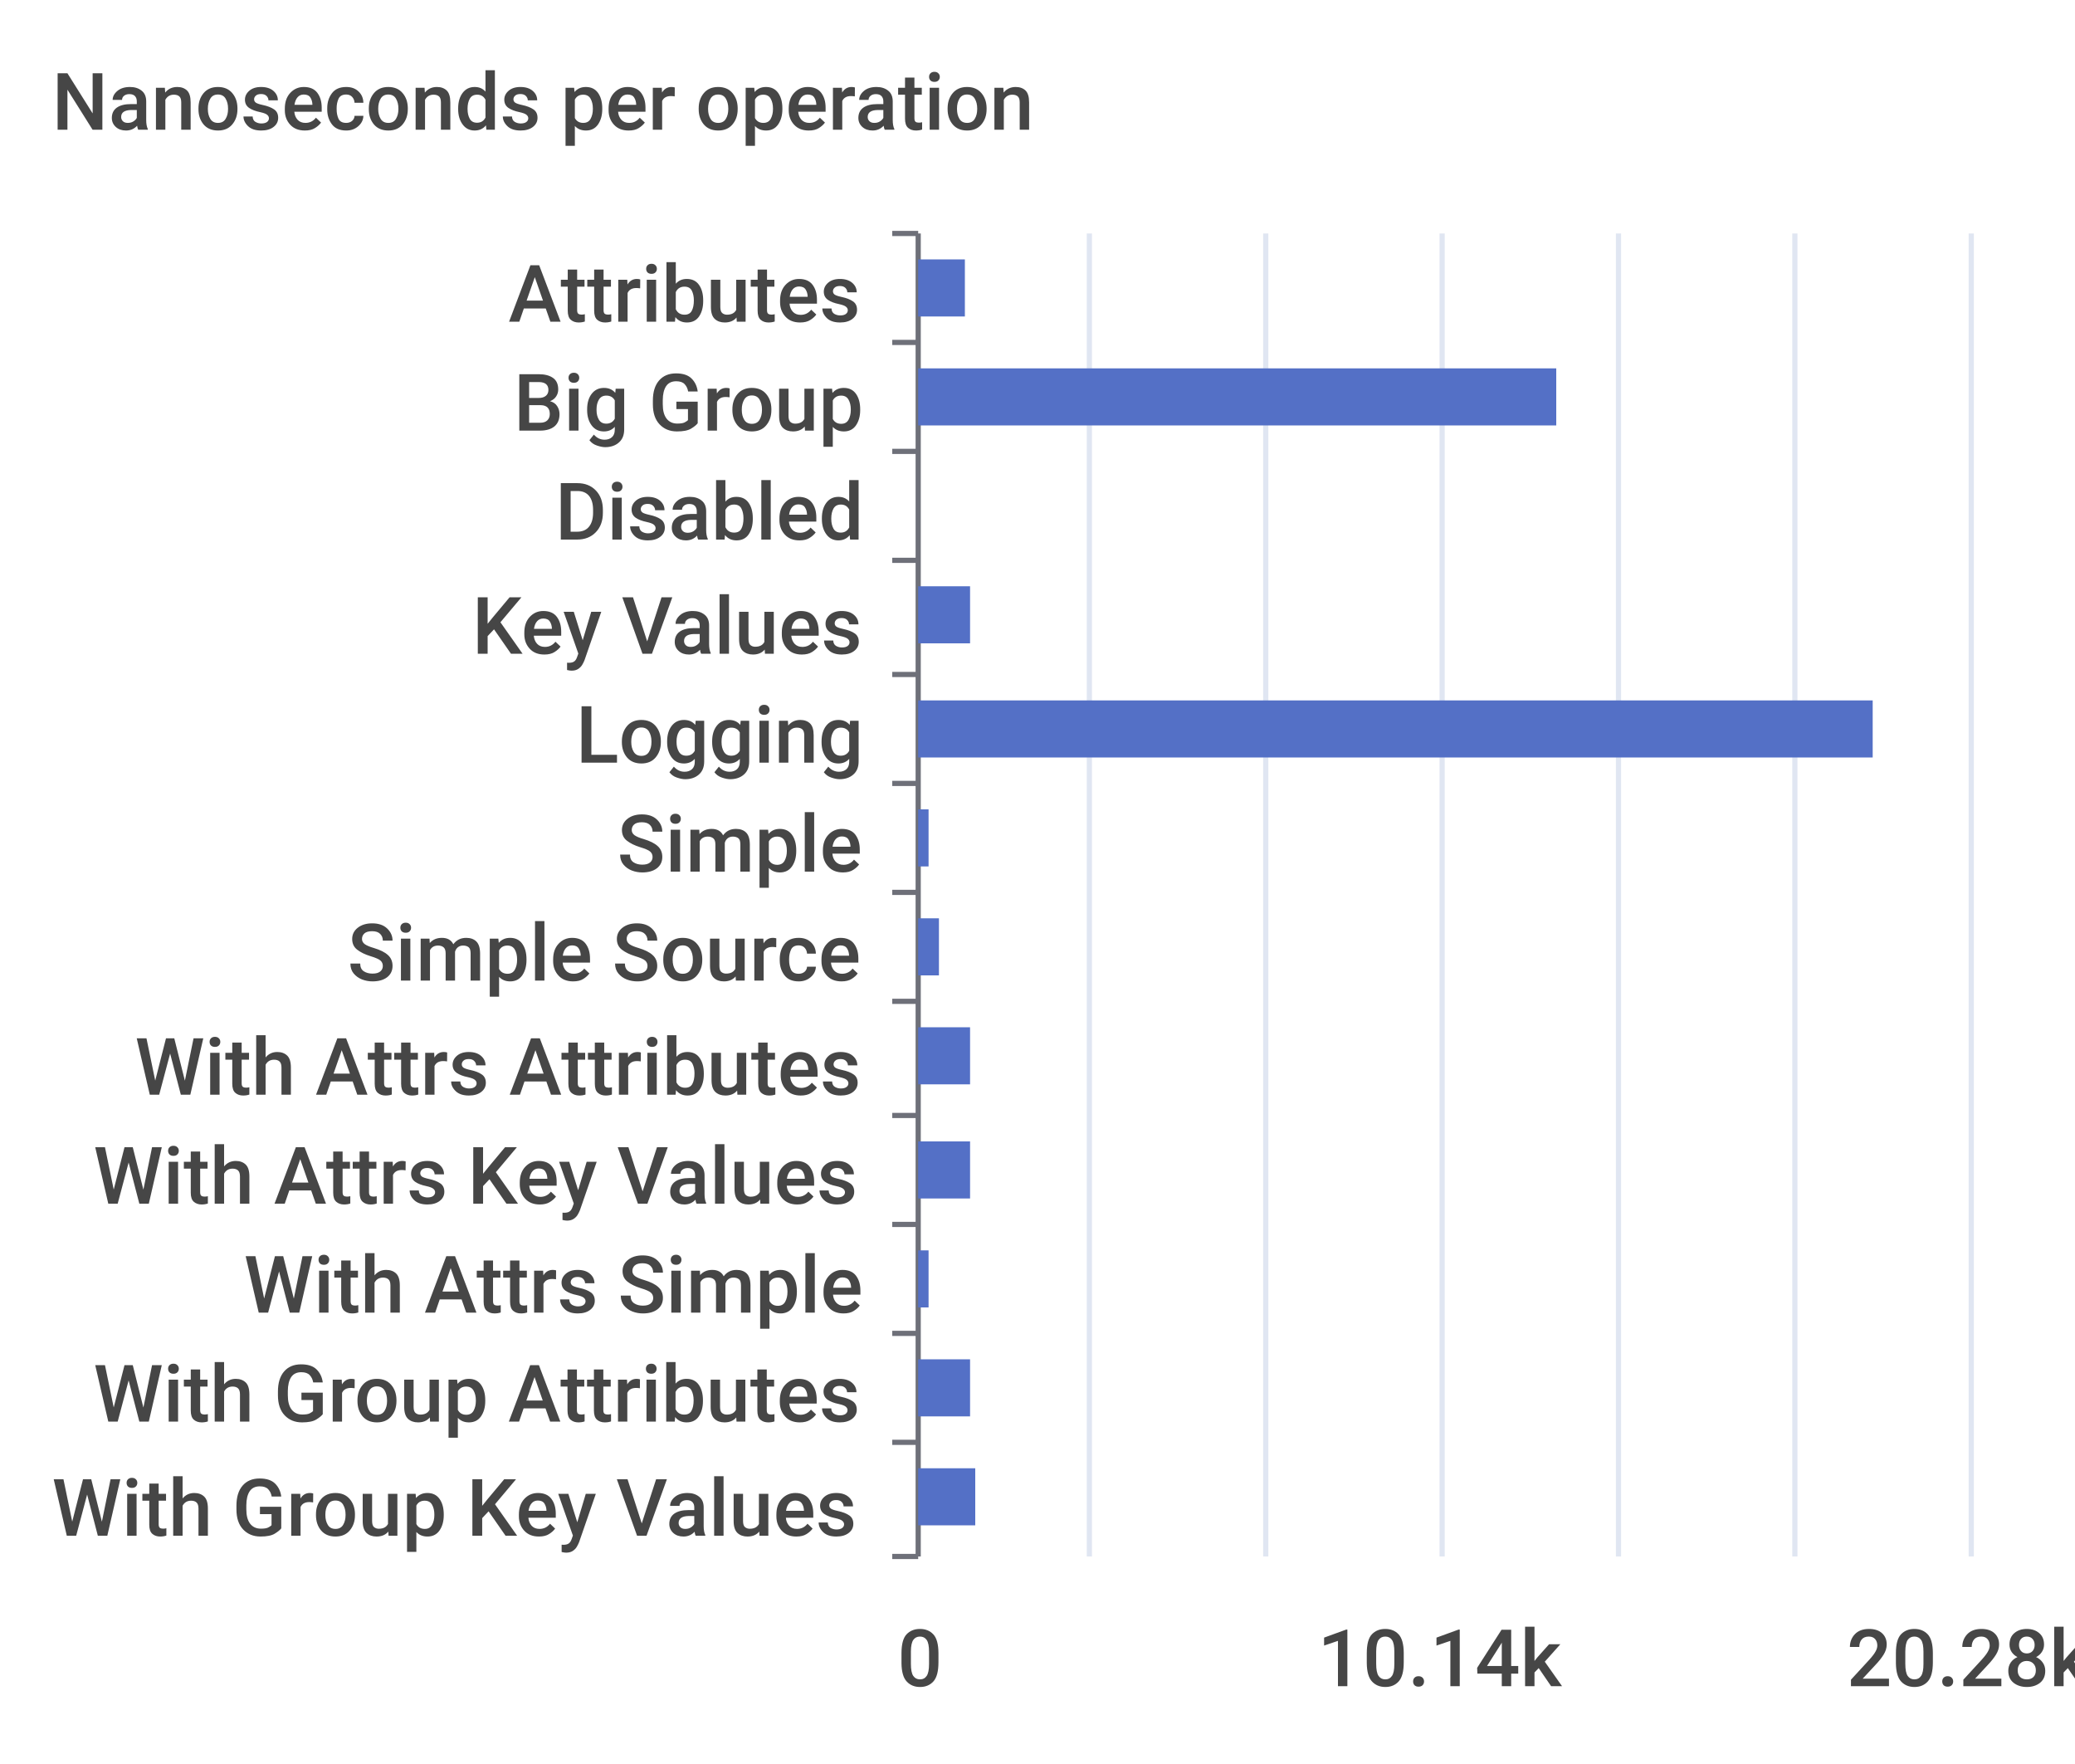
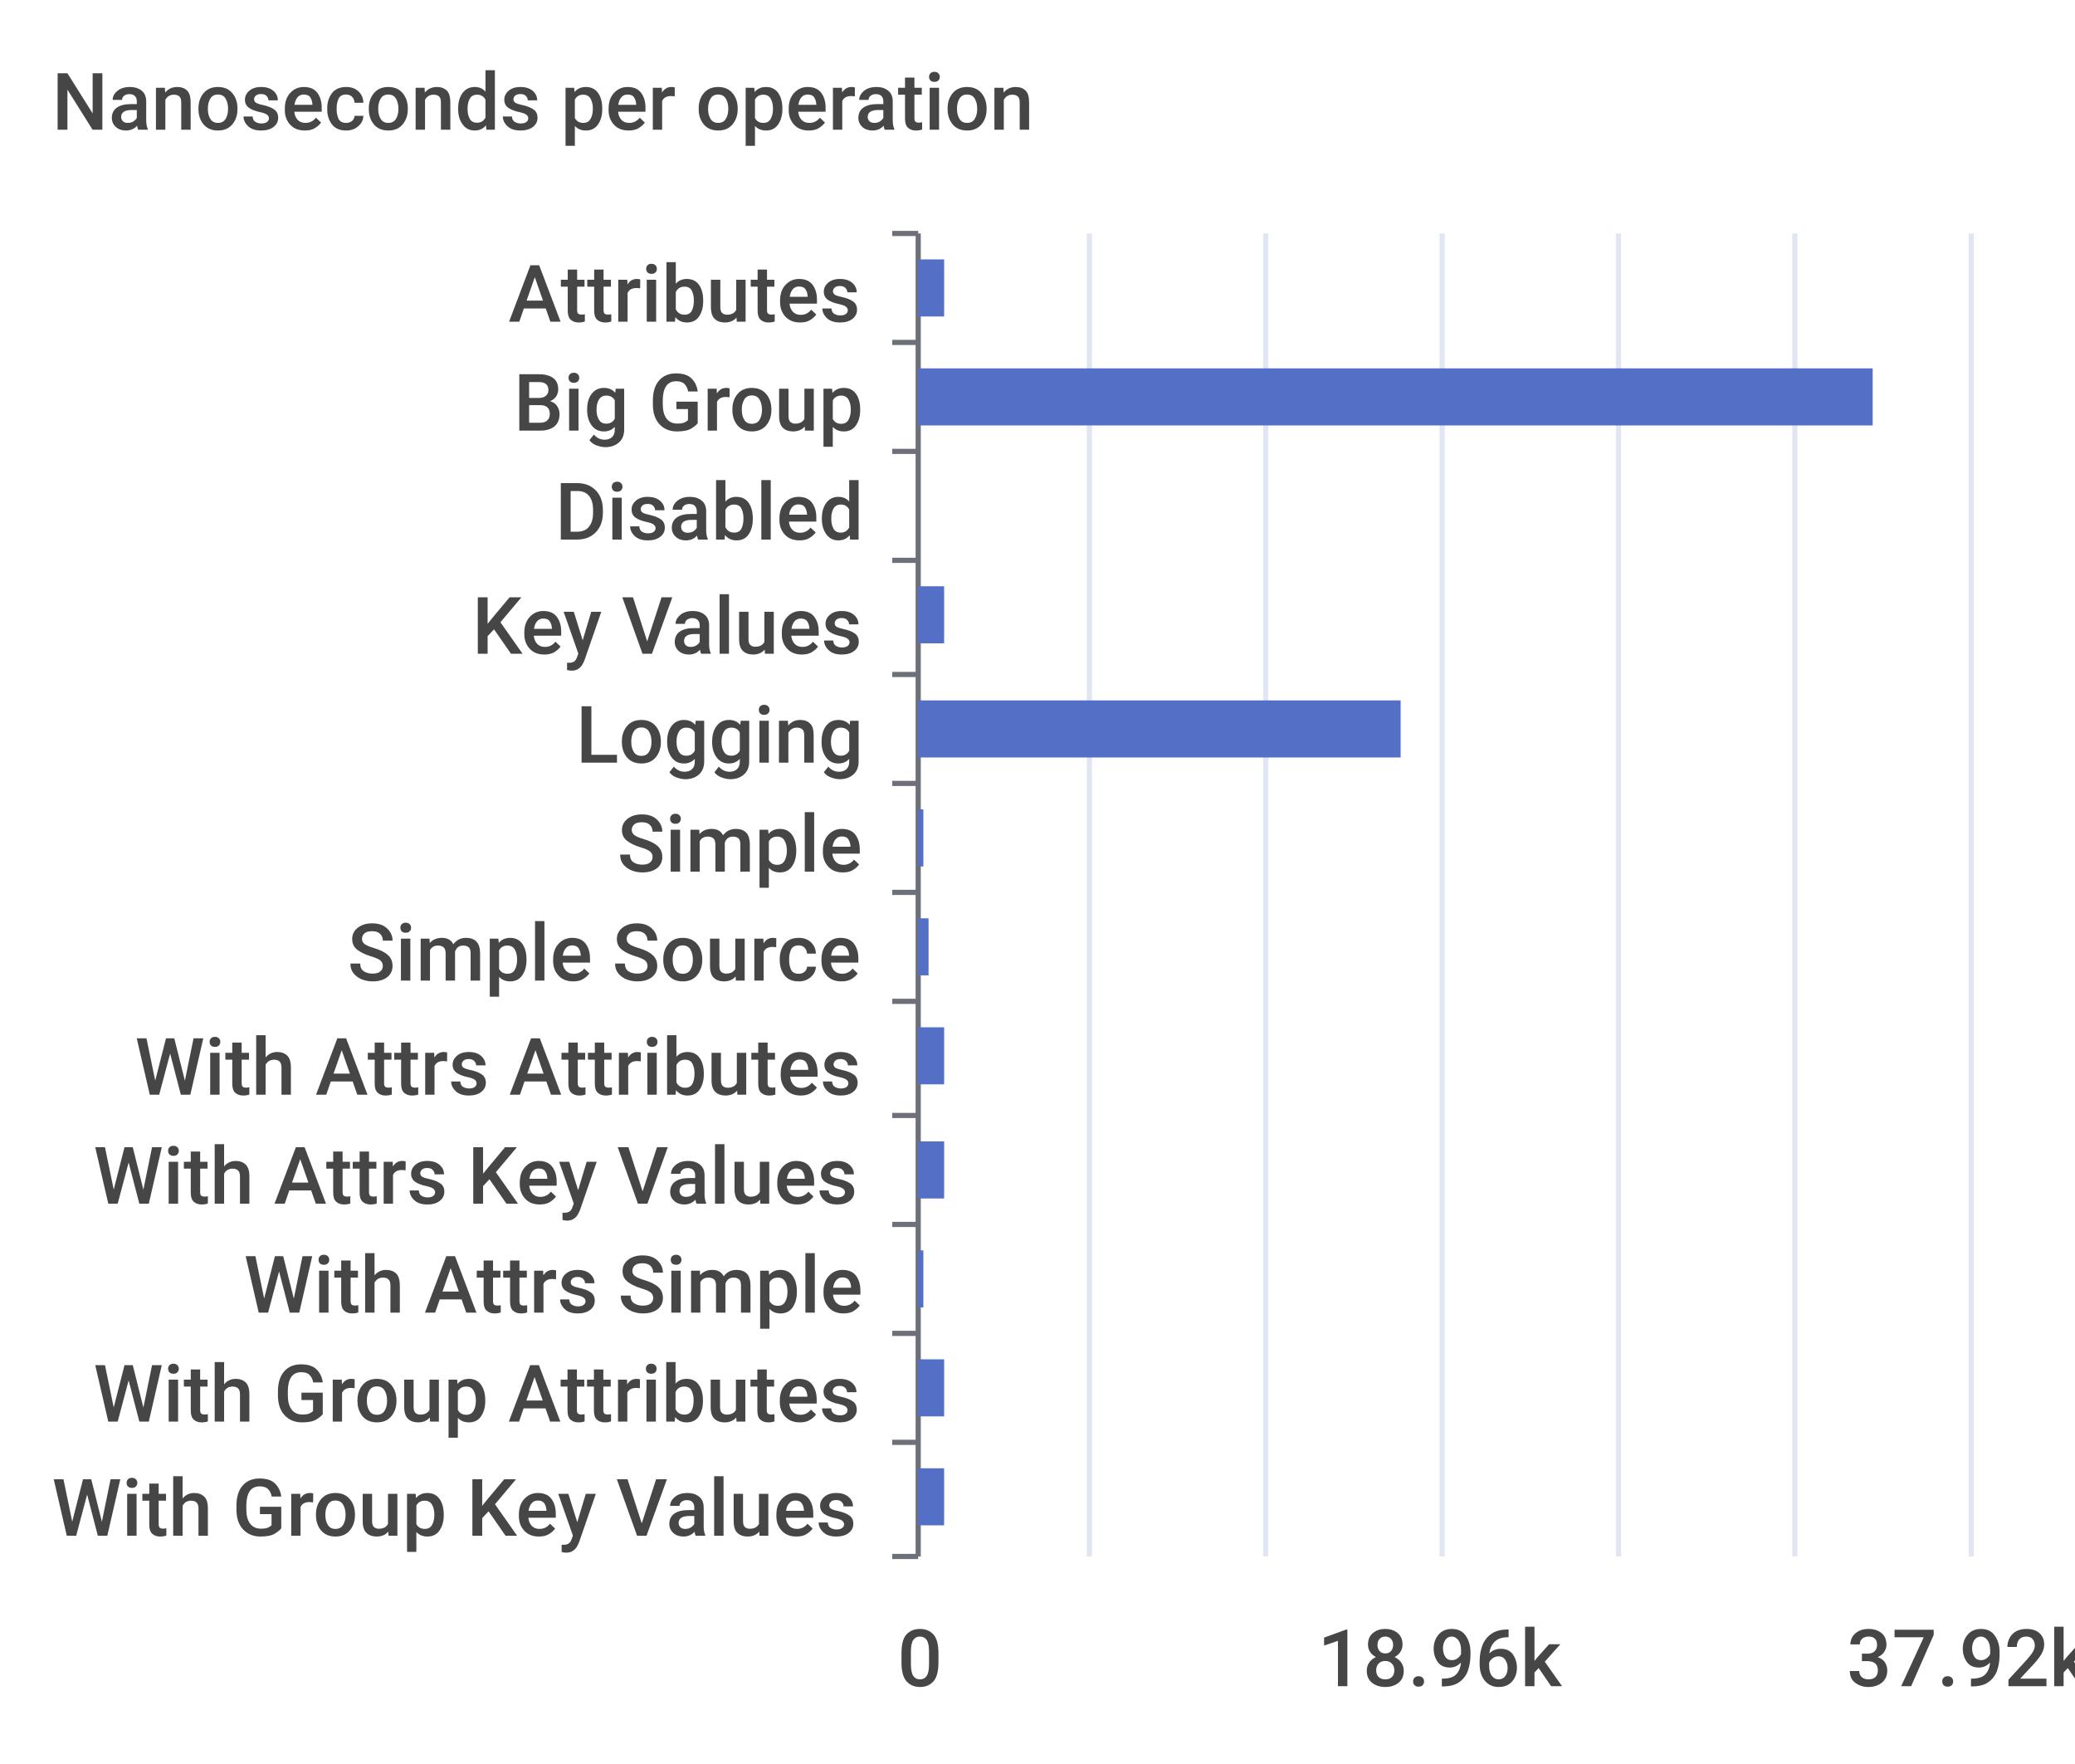
<svg xmlns="http://www.w3.org/2000/svg" width="400" height="340">\n<path d="M 0 0 L 400 0 L 400 340 L 0 340 L 0 0" style="stroke-width:0;stroke:none;fill:rgba(255,255,255,1.0)" />
  <text x="10" y="25" style="stroke-width:0;stroke:none;fill:rgba(70,70,70,1.0);font-size:15.3px;font-family:'Roboto Medium',sans-serif">Nanoseconds per operation</text>
  <path d="M 172 45 L 177 45" style="stroke-width:1;stroke:rgba(110,112,121,1.0);fill:none" />
  <path d="M 172 66 L 177 66" style="stroke-width:1;stroke:rgba(110,112,121,1.0);fill:none" />
  <path d="M 172 87 L 177 87" style="stroke-width:1;stroke:rgba(110,112,121,1.0);fill:none" />
  <path d="M 172 108 L 177 108" style="stroke-width:1;stroke:rgba(110,112,121,1.0);fill:none" />
  <path d="M 172 130 L 177 130" style="stroke-width:1;stroke:rgba(110,112,121,1.0);fill:none" />
  <path d="M 172 151 L 177 151" style="stroke-width:1;stroke:rgba(110,112,121,1.0);fill:none" />
  <path d="M 172 172 L 177 172" style="stroke-width:1;stroke:rgba(110,112,121,1.0);fill:none" />
  <path d="M 172 193 L 177 193" style="stroke-width:1;stroke:rgba(110,112,121,1.0);fill:none" />
  <path d="M 172 215 L 177 215" style="stroke-width:1;stroke:rgba(110,112,121,1.0);fill:none" />
  <path d="M 172 236 L 177 236" style="stroke-width:1;stroke:rgba(110,112,121,1.0);fill:none" />
  <path d="M 172 257 L 177 257" style="stroke-width:1;stroke:rgba(110,112,121,1.0);fill:none" />
  <path d="M 172 278 L 177 278" style="stroke-width:1;stroke:rgba(110,112,121,1.0);fill:none" />
  <path d="M 172 300 L 177 300" style="stroke-width:1;stroke:rgba(110,112,121,1.0);fill:none" />
  <path d="M 177 45 L 177 300" style="stroke-width:1;stroke:rgba(110,112,121,1.0);fill:none" />
  <text x="98" y="62" style="stroke-width:0;stroke:none;fill:rgba(70,70,70,1.0);font-size:15.3px;font-family:'Roboto Medium',sans-serif">Attributes</text>
  <text x="99" y="83" style="stroke-width:0;stroke:none;fill:rgba(70,70,70,1.0);font-size:15.3px;font-family:'Roboto Medium',sans-serif">Big Group</text>
  <text x="107" y="104" style="stroke-width:0;stroke:none;fill:rgba(70,70,70,1.0);font-size:15.3px;font-family:'Roboto Medium',sans-serif">Disabled</text>
  <text x="91" y="126" style="stroke-width:0;stroke:none;fill:rgba(70,70,70,1.0);font-size:15.3px;font-family:'Roboto Medium',sans-serif">Key Values</text>
  <text x="111" y="147" style="stroke-width:0;stroke:none;fill:rgba(70,70,70,1.0);font-size:15.3px;font-family:'Roboto Medium',sans-serif">Logging</text>
  <text x="119" y="168" style="stroke-width:0;stroke:none;fill:rgba(70,70,70,1.0);font-size:15.3px;font-family:'Roboto Medium',sans-serif">Simple</text>
  <text x="67" y="189" style="stroke-width:0;stroke:none;fill:rgba(70,70,70,1.0);font-size:15.3px;font-family:'Roboto Medium',sans-serif">Simple Source</text>
  <text x="26" y="211" style="stroke-width:0;stroke:none;fill:rgba(70,70,70,1.0);font-size:15.3px;font-family:'Roboto Medium',sans-serif">With Attrs Attributes</text>
  <text x="18" y="232" style="stroke-width:0;stroke:none;fill:rgba(70,70,70,1.0);font-size:15.3px;font-family:'Roboto Medium',sans-serif">With Attrs Key Values</text>
  <text x="47" y="253" style="stroke-width:0;stroke:none;fill:rgba(70,70,70,1.0);font-size:15.3px;font-family:'Roboto Medium',sans-serif">With Attrs Simple</text>
  <text x="18" y="274" style="stroke-width:0;stroke:none;fill:rgba(70,70,70,1.0);font-size:15.3px;font-family:'Roboto Medium',sans-serif">With Group Attributes</text>
  <text x="10" y="296" style="stroke-width:0;stroke:none;fill:rgba(70,70,70,1.0);font-size:15.3px;font-family:'Roboto Medium',sans-serif">With Group Key Values</text>
  <text x="173" y="325" style="stroke-width:0;stroke:none;fill:rgba(70,70,70,1.0);font-size:15.3px;font-family:'Roboto Medium',sans-serif">0</text>
-   <text x="254" y="325" style="stroke-width:0;stroke:none;fill:rgba(70,70,70,1.0);font-size:15.3px;font-family:'Roboto Medium',sans-serif">10.14k</text>
-   <text x="356" y="325" style="stroke-width:0;stroke:none;fill:rgba(70,70,70,1.0);font-size:15.3px;font-family:'Roboto Medium',sans-serif">20.28k</text>
+   <text x="254" y="325" style="stroke-width:0;stroke:none;fill:rgba(70,70,70,1.0);font-size:15.3px;font-family:'Roboto Medium',sans-serif">18.96k</text>
+   <text x="356" y="325" style="stroke-width:0;stroke:none;fill:rgba(70,70,70,1.0);font-size:15.3px;font-family:'Roboto Medium',sans-serif">37.92k</text>
  <path d="M 210 45 L 210 300" style="stroke-width:1;stroke:rgba(224,230,242,1.0);fill:none" />
  <path d="M 244 45 L 244 300" style="stroke-width:1;stroke:rgba(224,230,242,1.0);fill:none" />
  <path d="M 278 45 L 278 300" style="stroke-width:1;stroke:rgba(224,230,242,1.0);fill:none" />
  <path d="M 312 45 L 312 300" style="stroke-width:1;stroke:rgba(224,230,242,1.0);fill:none" />
  <path d="M 346 45 L 346 300" style="stroke-width:1;stroke:rgba(224,230,242,1.0);fill:none" />
  <path d="M 380 45 L 380 300" style="stroke-width:1;stroke:rgba(224,230,242,1.0);fill:none" />
-   <path d="M 177 283 L 188 283 L 188 294 L 177 294 L 177 283" style="stroke-width:0;stroke:none;fill:rgba(84,112,198,1.0)" />
-   <path d="M 177 262 L 187 262 L 187 273 L 177 273 L 177 262" style="stroke-width:0;stroke:none;fill:rgba(84,112,198,1.0)" />
-   <path d="M 177 241 L 179 241 L 179 252 L 177 252 L 177 241" style="stroke-width:0;stroke:none;fill:rgba(84,112,198,1.0)" />
-   <path d="M 177 220 L 187 220 L 187 231 L 177 231 L 177 220" style="stroke-width:0;stroke:none;fill:rgba(84,112,198,1.0)" />
-   <path d="M 177 198 L 187 198 L 187 209 L 177 209 L 177 198" style="stroke-width:0;stroke:none;fill:rgba(84,112,198,1.0)" />
-   <path d="M 177 177 L 181 177 L 181 188 L 177 188 L 177 177" style="stroke-width:0;stroke:none;fill:rgba(84,112,198,1.0)" />
-   <path d="M 177 156 L 179 156 L 179 167 L 177 167 L 177 156" style="stroke-width:0;stroke:none;fill:rgba(84,112,198,1.0)" />
-   <path d="M 177 135 L 361 135 L 361 146 L 177 146 L 177 135" style="stroke-width:0;stroke:none;fill:rgba(84,112,198,1.0)" />
-   <path d="M 177 113 L 187 113 L 187 124 L 177 124 L 177 113" style="stroke-width:0;stroke:none;fill:rgba(84,112,198,1.0)" />
+   <path d="M 177 283 L 182 283 L 182 294 L 177 294 L 177 283" style="stroke-width:0;stroke:none;fill:rgba(84,112,198,1.0)" />
+   <path d="M 177 262 L 182 262 L 182 273 L 177 273 L 177 262" style="stroke-width:0;stroke:none;fill:rgba(84,112,198,1.0)" />
+   <path d="M 177 241 L 178 241 L 178 252 L 177 252 L 177 241" style="stroke-width:0;stroke:none;fill:rgba(84,112,198,1.0)" />
+   <path d="M 177 220 L 182 220 L 182 231 L 177 231 L 177 220" style="stroke-width:0;stroke:none;fill:rgba(84,112,198,1.0)" />
+   <path d="M 177 198 L 182 198 L 182 209 L 177 209 L 177 198" style="stroke-width:0;stroke:none;fill:rgba(84,112,198,1.0)" />
+   <path d="M 177 177 L 179 177 L 179 188 L 177 188 L 177 177" style="stroke-width:0;stroke:none;fill:rgba(84,112,198,1.0)" />
+   <path d="M 177 156 L 178 156 L 178 167 L 177 167 L 177 156" style="stroke-width:0;stroke:none;fill:rgba(84,112,198,1.0)" />
+   <path d="M 177 135 L 270 135 L 270 146 L 177 146 L 177 135" style="stroke-width:0;stroke:none;fill:rgba(84,112,198,1.0)" />
+   <path d="M 177 113 L 182 113 L 182 124 L 177 124 L 177 113" style="stroke-width:0;stroke:none;fill:rgba(84,112,198,1.0)" />
  <path d="M 177 92 L 177 92 L 177 103 L 177 103 L 177 92" style="stroke-width:0;stroke:none;fill:rgba(84,112,198,1.0)" />
-   <path d="M 177 71 L 300 71 L 300 82 L 177 82 L 177 71" style="stroke-width:0;stroke:none;fill:rgba(84,112,198,1.0)" />
-   <path d="M 177 50 L 186 50 L 186 61 L 177 61 L 177 50" style="stroke-width:0;stroke:none;fill:rgba(84,112,198,1.0)" />
+   <path d="M 177 71 L 361 71 L 361 82 L 177 82 L 177 71" style="stroke-width:0;stroke:none;fill:rgba(84,112,198,1.0)" />
+   <path d="M 177 50 L 182 50 L 182 61 L 177 61 L 177 50" style="stroke-width:0;stroke:none;fill:rgba(84,112,198,1.0)" />
</svg>
